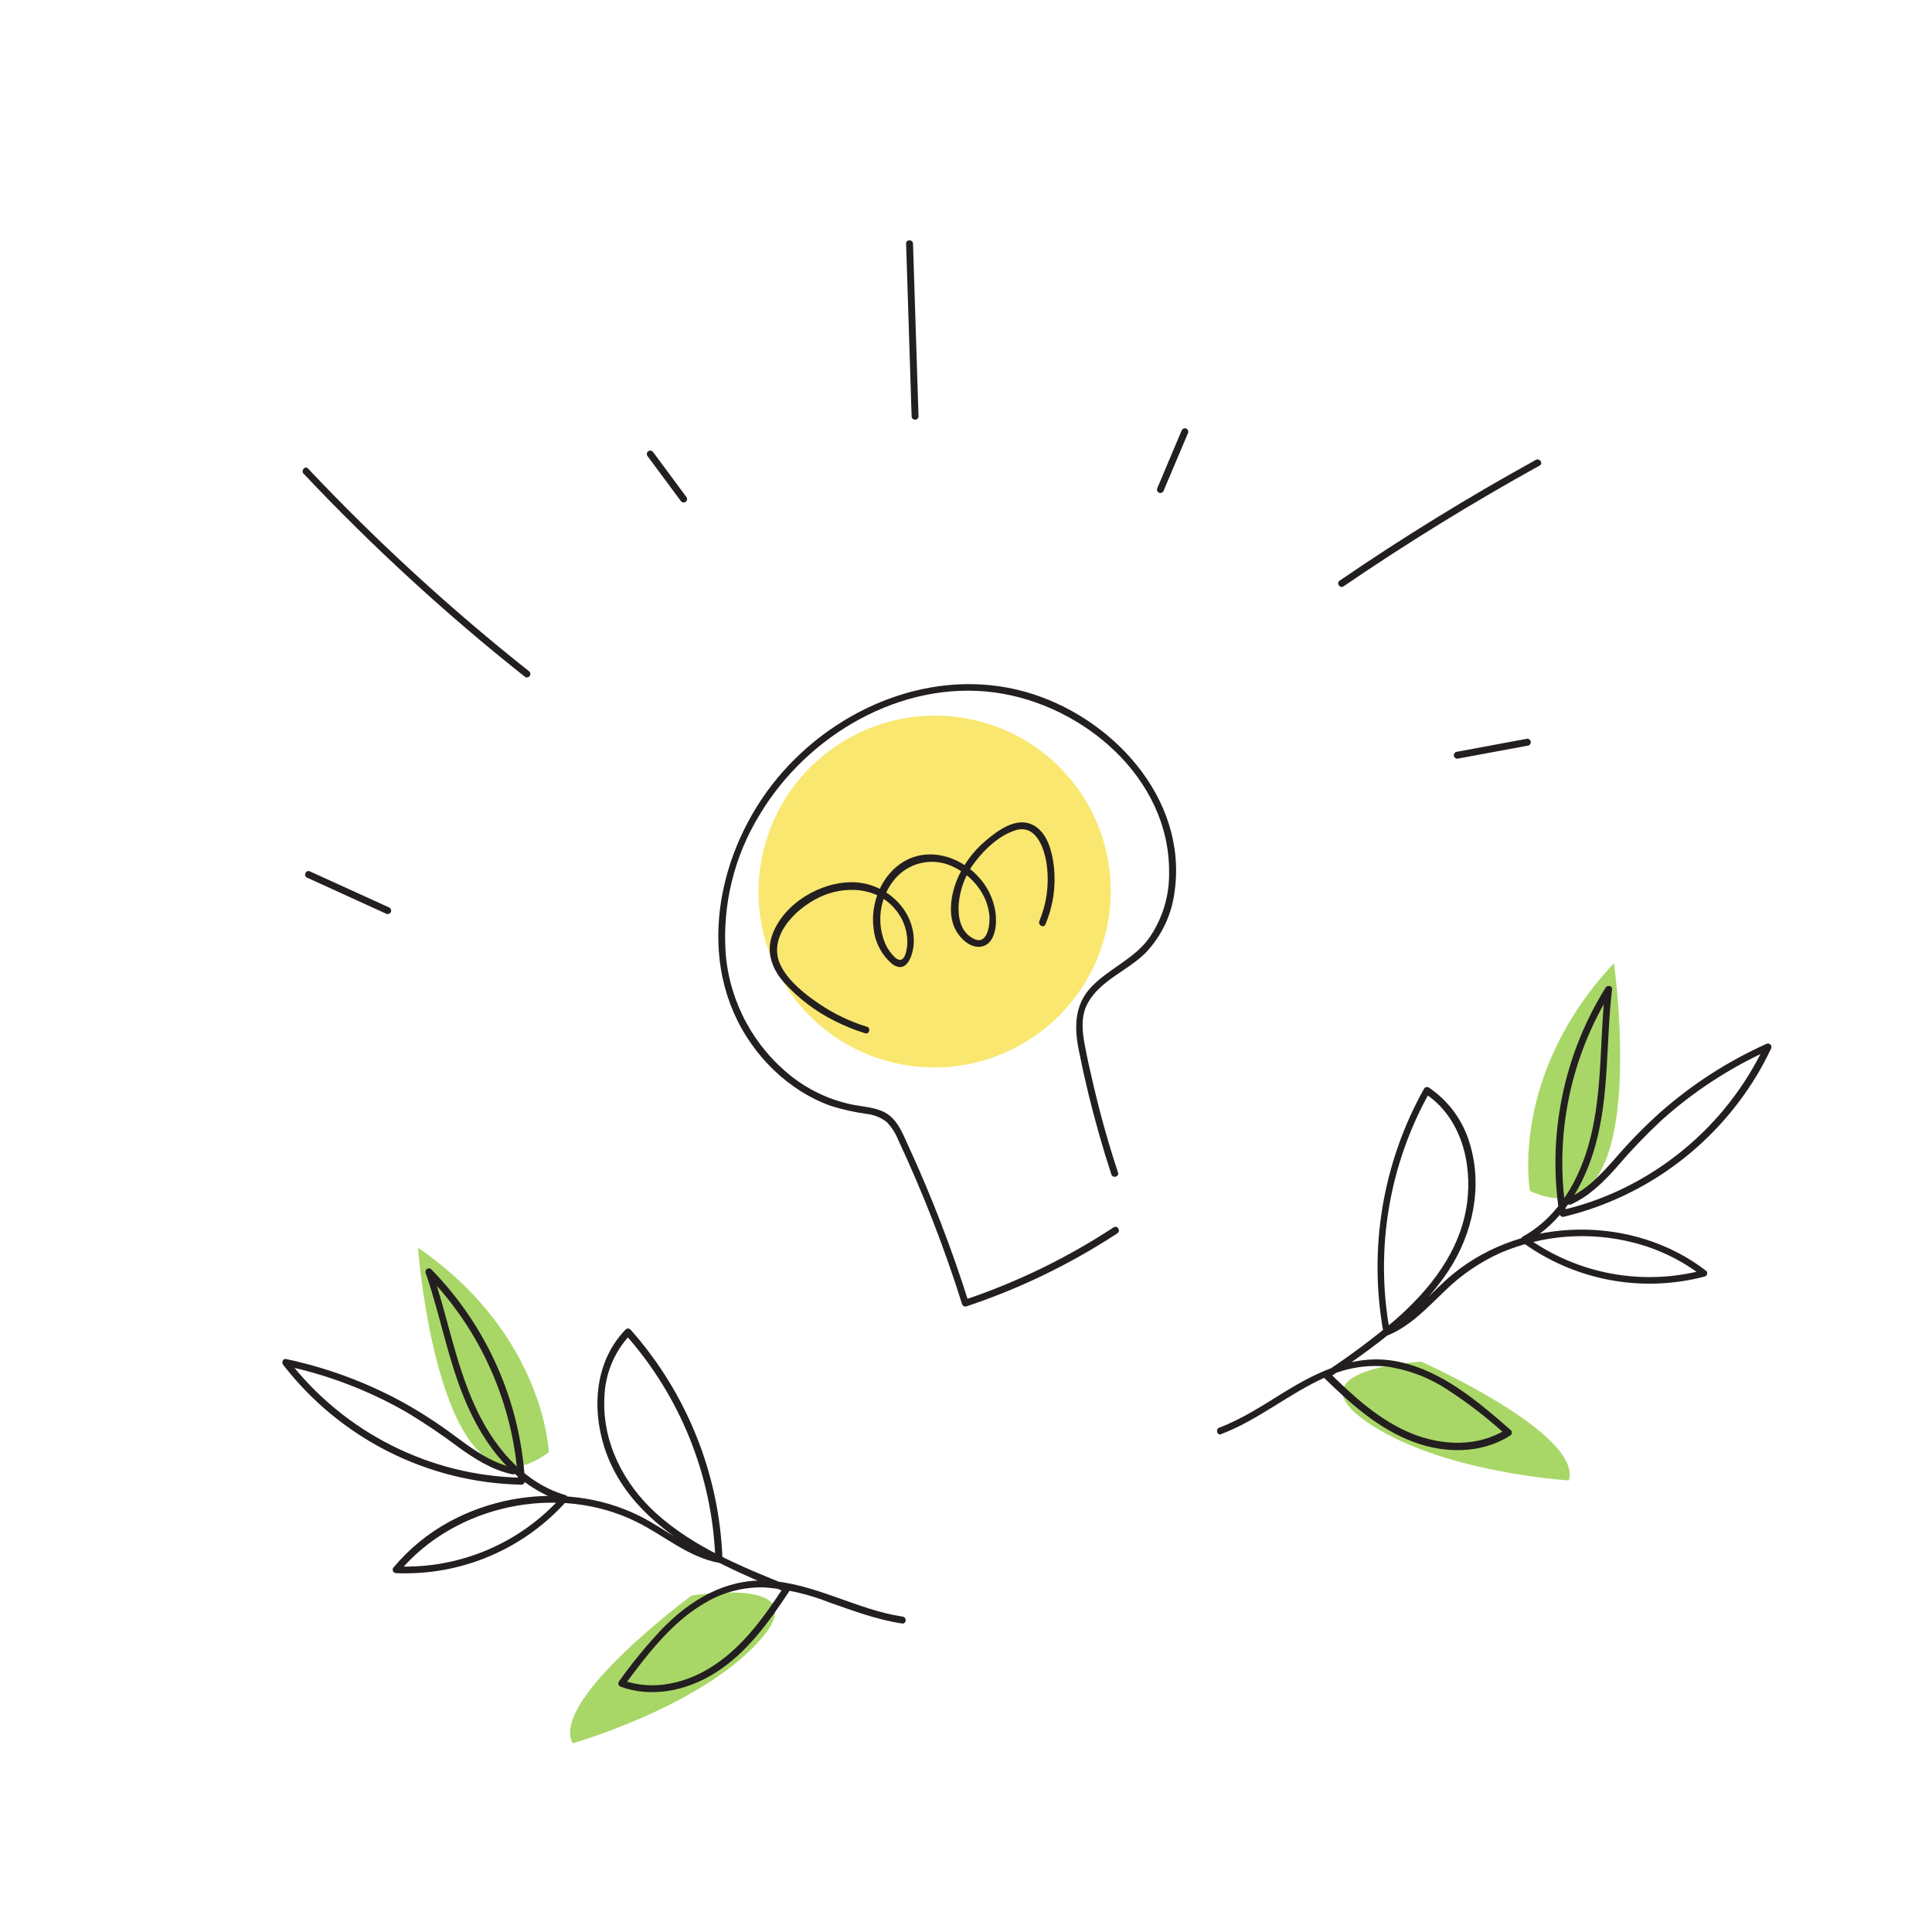
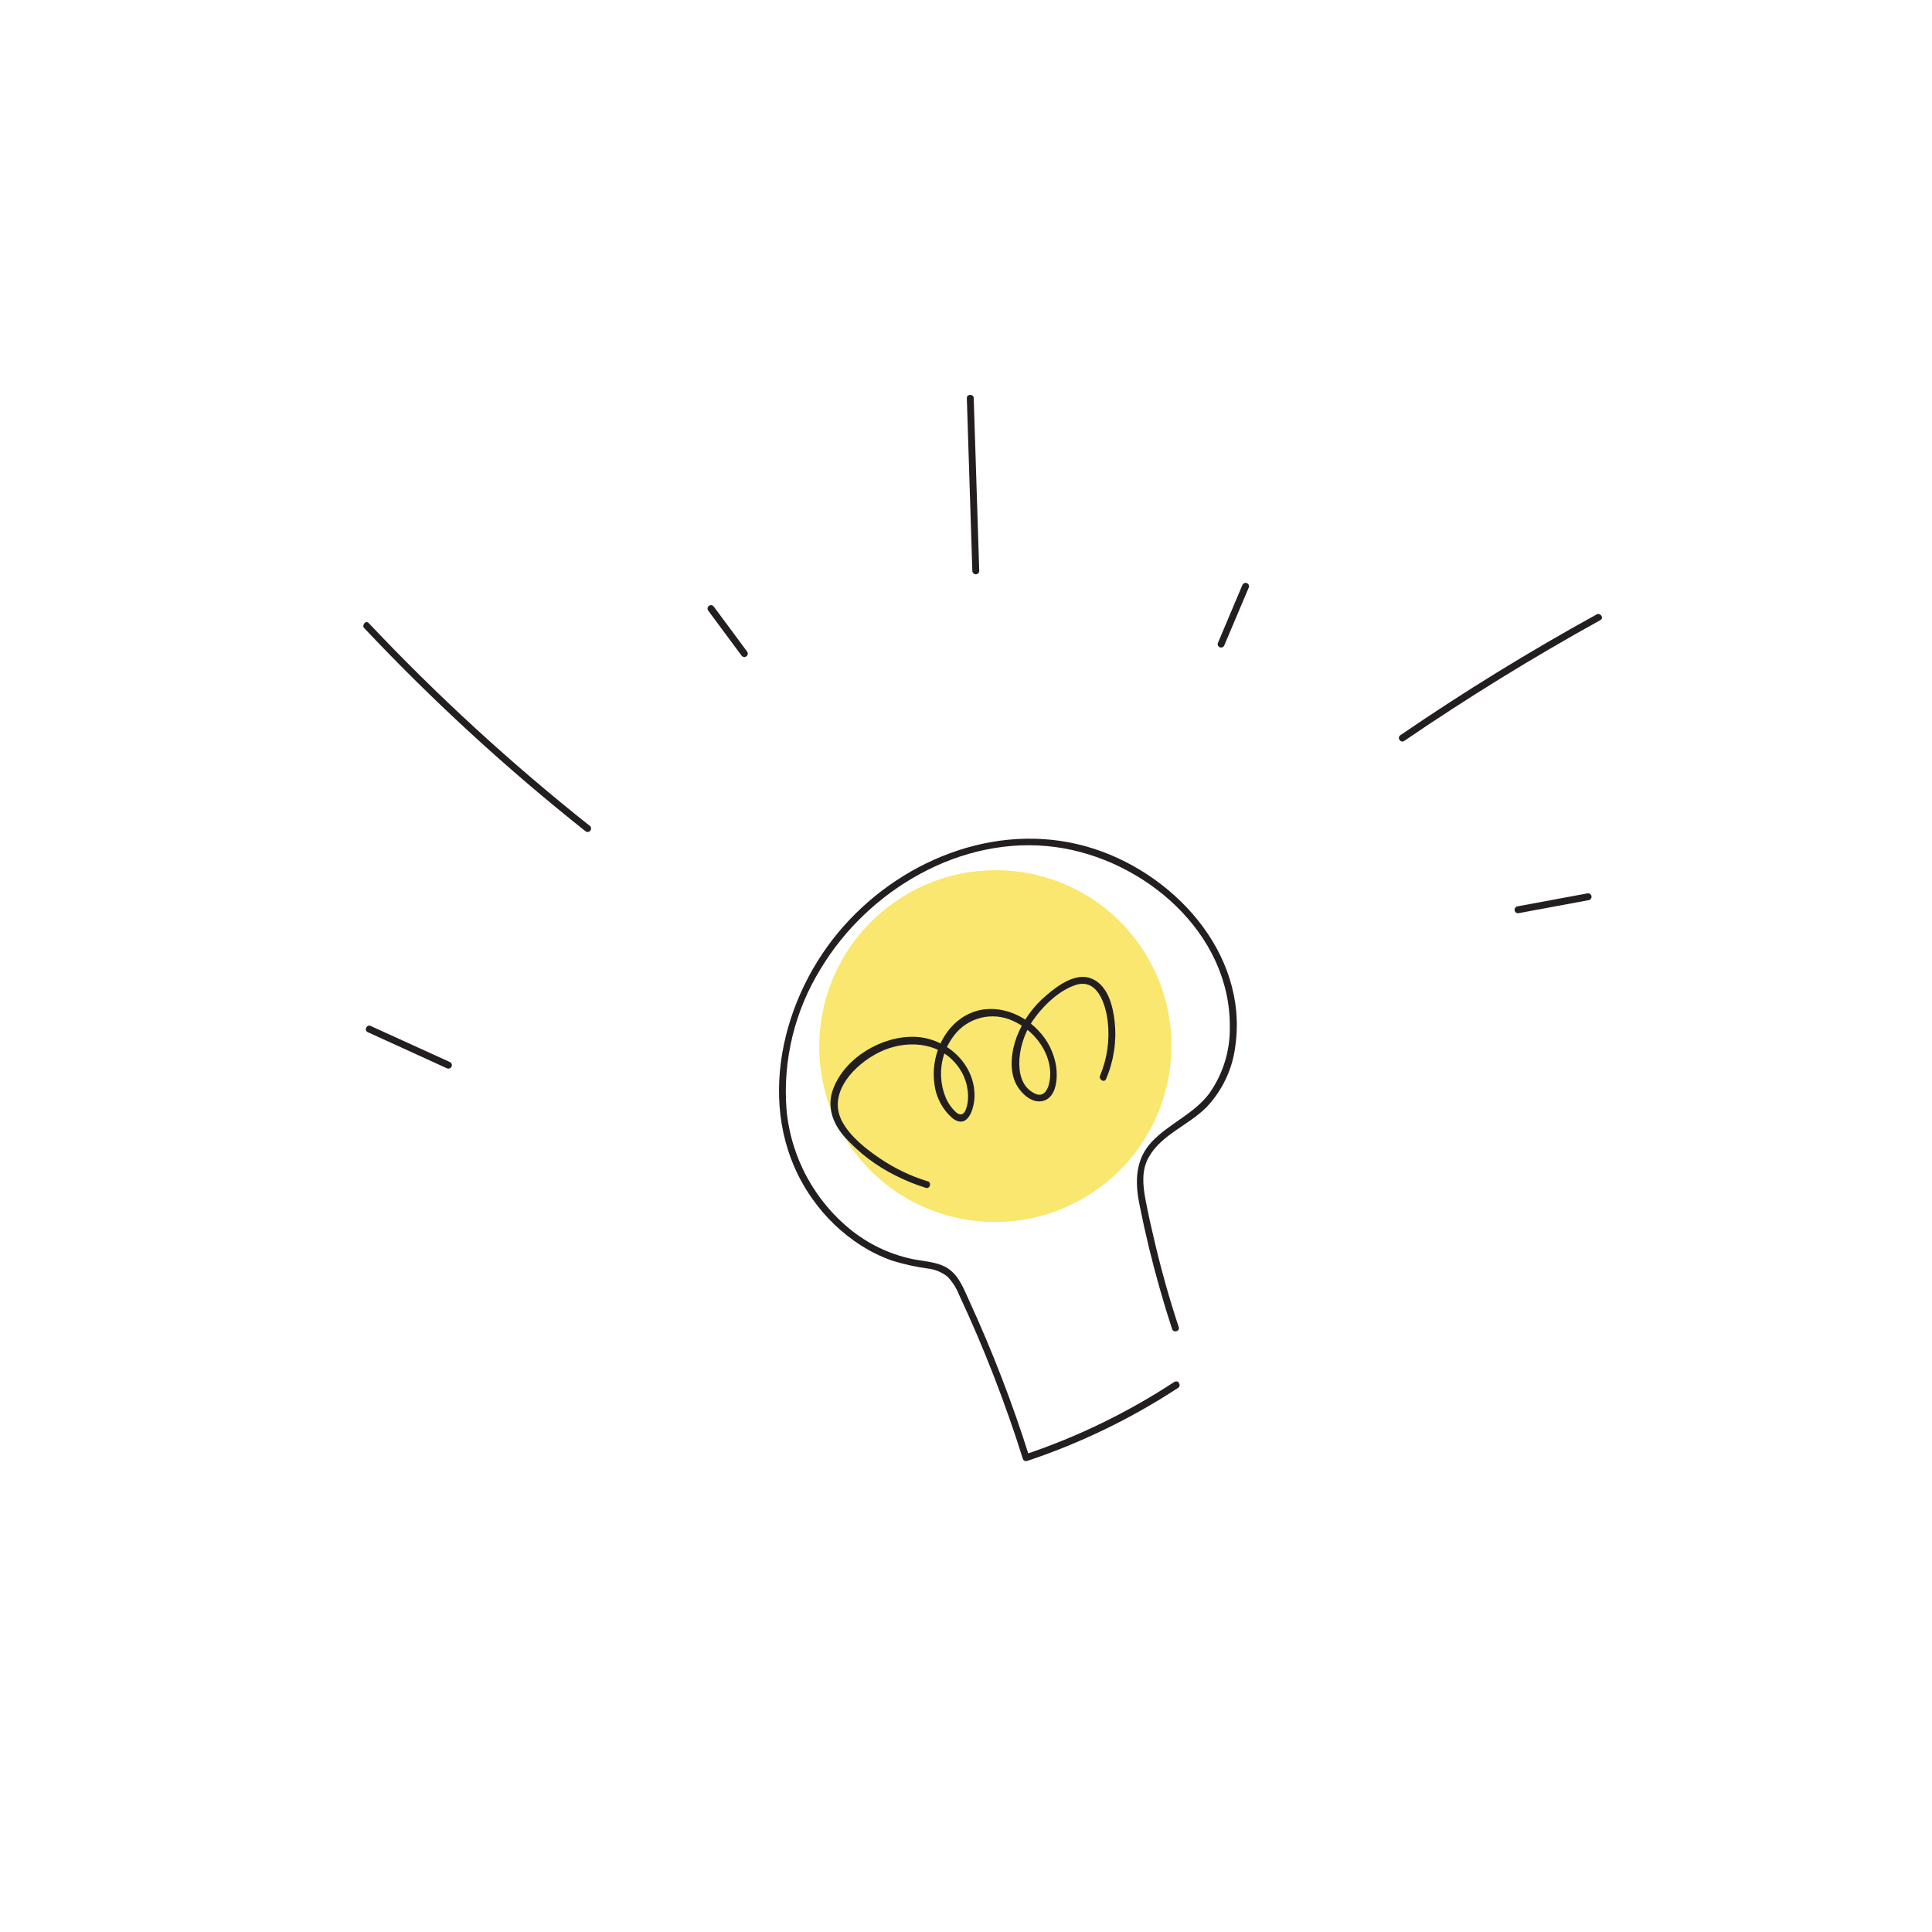
<svg xmlns="http://www.w3.org/2000/svg" width="350" height="350" viewBox="0 0 350 350">
-   <g id="Group_27" data-name="Group 27" transform="translate(-3778 497)">
-     <rect id="Rectangle_5" data-name="Rectangle 5" width="350" height="350" transform="translate(3778 -497)" fill="none" />
+   <g id="Group_66" data-name="Group 66" transform="translate(-3767 525)">
+     <rect id="Rectangle_5" data-name="Rectangle 5" width="350" height="350" transform="translate(3767 -525)" fill="none" />
    <g id="Group_17" data-name="Group 17" transform="translate(-450.348 -1910.871) rotate(30)">
      <ellipse id="Ellipse_12" data-name="Ellipse 12" cx="31.93" cy="31.84" rx="31.93" ry="31.84" transform="translate(4553.734 -819.294) rotate(-64.64)" fill="#f9e76f" />
      <path id="Path_21" data-name="Path 21" d="M180.84,93.86A117.181,117.181,0,0,1,164,118.76h.88a241.932,241.932,0,0,0-23.6-19.06c-1.76-1.24-3.58-2.77-5.78-3.08s-4.32.78-6.36,1.52a26.49,26.49,0,0,1-12.33,1.25A31.68,31.68,0,0,1,95.24,86.15a42.35,42.35,0,0,1-7.31-25c.26-16.72,9.95-33.9,25.79-40.42,15-6.16,35.29-2.43,43.7,12.48a20.27,20.27,0,0,1,2.76,12.32c-.57,4.55-3.54,8.24-4.61,12.63s1,8,3.89,11.22q5.13,5.85,10.72,11.25,2.7,2.63,5.51,5.14c.59.54,1.48-.35.88-.89q-6-5.35-11.46-11.16c-1.81-1.92-3.61-3.85-5.32-5.85s-3.26-4.17-3.32-6.85c-.11-4.72,3.35-8.7,4.52-13.12a19.56,19.56,0,0,0-1-12.24c-6.43-15.92-25.91-21.8-41.52-17.81-16.62,4.25-28.26,19.46-31.08,36-2.88,16.89,3.61,36.5,20,44.05a31.58,31.58,0,0,0,12,2.95,28,28,0,0,0,6.13-.43,40.419,40.419,0,0,0,6.36-2,7,7,0,0,1,3.81-.52,10,10,0,0,1,3.48,1.8c2.16,1.5,4.29,3.05,6.39,4.62q6.45,4.83,12.54,10.07,3,2.56,5.9,5.24a.63.63,0,0,0,.88,0,118.15,118.15,0,0,0,17.08-25.15c.36-.71-.72-1.35-1.08-.63Z" transform="translate(4473.842 -891.91)" fill="#231f20" />
      <path id="Path_22" data-name="Path 22" d="M124,84.74a32.52,32.52,0,0,1-9.69.73c-3-.22-6.42-.73-9-2.26-5.25-3.07-3.38-10.3-.56-14.43s8-6.93,13.09-5a9.08,9.08,0,0,1,5.08,4.56c.51,1.12,1.25,3.37-.77,3a7.58,7.58,0,0,1-2.79-1.26,11.36,11.36,0,0,1-4.48-10.49,8.77,8.77,0,0,1,8-7.75c3.89-.39,8.23,1.26,10.4,4.63,1,1.6,2.15,4.87-.82,4.81-2.48,0-4.13-1.95-5.16-4a14.38,14.38,0,0,1-1.3-8.2c.36-2.9,1.41-6.32,3.4-8.54,2.83-3.16,6.62.46,8.41,2.91a19.55,19.55,0,0,1,3.63,9.08c.1.79,1.35.8,1.25,0a20.81,20.81,0,0,0-3.8-9.71c-1.68-2.3-4.28-5.07-7.42-4.75s-4.78,4.07-5.71,6.69a18.47,18.47,0,0,0-.91,9.23c.45,2.68,1.73,5.84,4.08,7.41,1.58,1.06,4.35,1.79,5.88.26,1.8-1.8.16-5-1.1-6.59a12,12,0,0,0-6-4c-4.65-1.42-10.19-.16-12.8,4.21-2.51,4.21-1.63,9.92,1.35,13.64a9.61,9.61,0,0,0,5.94,3.68c3.45.42,2.45-3.61,1.4-5.47-2.88-5.14-9.7-6.56-14.72-3.9-5.24,2.78-9.11,9.59-8.11,15.56.56,3.36,3,5.44,6.11,6.5a31,31,0,0,0,11.52,1.46,35.15,35.15,0,0,0,5.87-.82c.79-.18.45-1.38-.33-1.21Z" transform="translate(4473.842 -891.91)" fill="#231f20" />
-     </g>
-     <g id="Group_19" data-name="Group 19" transform="translate(-1236 543)">
-       <path id="Path_39" data-name="Path 39" d="M817.33,67.67s-3.88-20.88,15.21-41.27C832.54,26.4,839.84,77.88,817.33,67.67Z" transform="translate(4473.842 -891.91)" fill="#a9d767" />
-       <path id="Path_40" data-name="Path 40" d="M797.61,98.58s29.24,13,26.77,21.52c0,0-23.73-1.41-36.94-10.83S797.61,98.58,797.61,98.58Z" transform="translate(4473.842 -891.91)" fill="#a9d767" />
-       <path id="Path_41" data-name="Path 41" d="M761.36,111.72c6.75-2.55,12.3-7.35,18.86-10.28a21.38,21.38,0,0,1,10.85-2,26.67,26.67,0,0,1,11.1,4.09,79.355,79.355,0,0,1,10.77,8.3l.12-1c-5.11,3.26-11.61,3-17.09.8-5.84-2.36-10.59-6.73-15-11.07l-.13,1c8-5.48,16.32-11.21,21.73-19.45,4.42-6.73,6.24-15.29,3.83-23.1A18.49,18.49,0,0,0,799,48.92a.64.64,0,0,0-.86.22A66.159,66.159,0,0,0,790.8,93.4a.62.62,0,0,0,.91.37c4.07-1.73,7.05-5,10.19-8a34.8,34.8,0,0,1,10.1-6.9A37.58,37.58,0,0,1,836,77a34.2,34.2,0,0,1,12.44,6l.27-1a38,38,0,0,1-32.08-6v1c6.65-3.65,10.61-10.55,12.57-17.68,2.53-9.16,1.88-18.83,3-28.19.08-.66-.86-.8-1.16-.32a60,60,0,0,0-8.4,40.9c.12.79,1.33.46,1.21-.33a58.69,58.69,0,0,1,8.27-39.94l-1.17-.31c-1,9-.46,18.28-2.72,27.13-1.81,7.09-5.59,14-12.19,17.66A.63.63,0,0,0,816,77a39.17,39.17,0,0,0,33,6.16.62.62,0,0,0,.28-1c-13.13-10.17-33-10-45.9.55-4.12,3.37-7.35,7.89-12.37,10l.92.37a64.8,64.8,0,0,1,7.22-43.29l-.85.22c6.49,4.26,8.6,12.47,7.63,19.84-1.15,8.69-6.75,15.74-13.2,21.33a135.118,135.118,0,0,1-12.57,9.35.63.63,0,0,0-.12,1c4.69,4.58,9.73,9.14,16,11.53,5.69,2.19,12.42,2.28,17.68-1.07a.63.63,0,0,0,.13-1c-5.89-5.16-12.38-10.69-20.24-12.37-7.68-1.65-14.46,1.59-20.85,5.52-3.78,2.33-7.52,4.81-11.7,6.39-.75.28-.42,1.49.33,1.2Z" transform="translate(4473.842 -891.91)" fill="#231f20" />
-       <path id="Path_42" data-name="Path 42" d="M823.45,72.34a56.12,56.12,0,0,0,31.73-20.83A54,54,0,0,0,861,41.88a.63.63,0,0,0-.86-.85,76.47,76.47,0,0,0-19.3,12.47,90.51,90.51,0,0,0-8,8.18c-2.52,2.87-5.15,5.71-8.68,7.33-.73.33-.1,1.41.63,1.08,3.37-1.54,6-4.18,8.4-6.92a102.006,102.006,0,0,1,7.88-8.23A76,76,0,0,1,860.73,42.1l-.85-.85A54.88,54.88,0,0,1,833.4,67.59a52.493,52.493,0,0,1-10.28,3.54C822.34,71.32,822.67,72.52,823.45,72.34Z" transform="translate(4473.842 -891.91)" fill="#231f20" />
    </g>
    <path id="Path_119" data-name="Path 119" d="M273.48,88.31l11.29,11.1a.63.63,0,0,0,.89-.88l-11.3-11.1c-.57-.57-1.46.32-.88.88Z" transform="translate(3546.434 -327.458) rotate(-20)" fill="#231f20" />
    <path id="Path_120" data-name="Path 120" d="M290.83,40.58a377.1,377.1,0,0,0,25.11,48.33.63.63,0,0,0,1.08-.63A377.105,377.105,0,0,1,291.91,40c-.32-.74-1.39-.1-1.08.63Z" transform="translate(3545.817 -349.868) rotate(-20)" fill="#231f20" />
    <path id="Path_121" data-name="Path 121" d="M336.26,57.33l2.89,9.73a.622.622,0,1,0,1.2-.33L337.46,57a.622.622,0,0,0-1.2.33Z" transform="translate(3559.706 -353.252) rotate(-20)" fill="#231f20" />
    <path id="Path_122" data-name="Path 122" d="M383.63,31.84l1,31.35a.63.63,0,0,0,1.25,0l-1-31.35c0-.8-1.28-.8-1.25,0Z" transform="translate(3558.52 -484.7)" fill="#231f20" />
    <path id="Path_123" data-name="Path 123" d="M428.52,57.75,424.1,68.22a.62.62,0,0,0,.44.77.64.64,0,0,0,.76-.44l4.43-10.47a.63.63,0,0,0-.44-.77.65.65,0,0,0-.77.44Z" transform="translate(3563.52 -476.7)" fill="#231f20" />
    <path id="Path_124" data-name="Path 124" d="M496.36,55q-16.25,13.09-31.17,27.7c-.58.57.31,1.45.88.89Q481,69,497.24,55.87c.63-.51-.26-1.39-.88-.89Z" transform="matrix(0.985, 0.174, -0.174, 0.985, 3576.864, -554.212)" fill="#231f20" />
    <path id="Path_125" data-name="Path 125" d="M479.52,103.19l11.25-6.63a.63.63,0,0,0-.63-1.08l-11.25,6.63a.63.63,0,0,0,.63,1.08Z" transform="translate(3626.733 -620.531) rotate(20)" fill="#231f20" />
-     <g id="Group_21" data-name="Group 21" transform="translate(-826.13 -664.494) rotate(20)">
-       <g id="Group_12" data-name="Group 12" transform="translate(24 -474)">
-         <path id="Path_31" data-name="Path 31" d="M69.31,161.82s-7.9-19.72-34.94-26.72C34.37,135.1,55.76,182.49,69.31,161.82Z" transform="translate(4473.842 -891.91)" fill="#a9d767" />
-         <path id="Path_32" data-name="Path 32" d="M102.5,177.37S84.79,204,91.41,209.88c0,0,19.3-13.9,25.41-28.93S102.5,177.37,102.5,177.37Z" transform="translate(4473.842 -891.91)" fill="#a9d767" />
-         <path id="Path_33" data-name="Path 33" d="M139.81,167.86c-8.39,1.72-17.25-.27-25.5,2.33-7.09,2.24-11.74,8-14.71,14.57a88.242,88.242,0,0,0-4.14,11.73.63.63,0,0,0,.6.79c6.07,0,11.53-3.45,15.18-8.12,4.22-5.38,6.1-12.15,7.65-18.7a.64.64,0,0,0-.6-.79c-9.05-.31-18.4-.66-26.9-4.1-7.37-3-13.63-8.78-16-16.52a17.25,17.25,0,0,1,.53-12.31L75,137a64.78,64.78,0,0,1,29.3,32.71l.44-.77c-5.41.87-10.65-1.29-16-1.9a34.61,34.61,0,0,0-11.83.72,38.83,38.83,0,0,0-20.18,12A35.1,35.1,0,0,0,50,191.1a.63.63,0,0,0,.77.77,39.18,39.18,0,0,0,24.67-23,.62.62,0,0,0-.6-.79c-8.14.51-15.55-4-21.06-9.66-6-6.13-10.25-13.66-15.62-20.3l-.76,1a58.8,58.8,0,0,1,28.45,29.46c.32.73,1.4.1,1.08-.63A59.85,59.85,0,0,0,38.07,138a.63.63,0,0,0-.76,1c5.62,6.94,10,14.9,16.49,21.16,5.62,5.45,13,9.66,21.08,9.16l-.6-.79a37.89,37.89,0,0,1-23.8,22.15l.77.77c5.39-14.92,21.62-25,37.38-23.21,5.53.61,10.84,2.78,16.47,1.87a.63.63,0,0,0,.44-.77,66.19,66.19,0,0,0-29.88-33.45.63.63,0,0,0-.85.23c-3.27,7.24-1,15.4,3.69,21.46,5.65,7.26,14.38,10.64,23.24,12.06a132.76,132.76,0,0,0,16.55,1.29l-.61-.79c-1.46,6.16-3.17,12.48-7,17.66-3.41,4.68-8.72,8.26-14.66,8.24l.6.79c2-6.69,4.15-13.79,8.75-19.2a20,20,0,0,1,9-6.16,40,40,0,0,1,12-1.47c4.58-.06,9.19,0,13.7-.92.79-.17.46-1.37-.33-1.21Z" transform="translate(4473.842 -891.91)" fill="#231f20" />
-         <path id="Path_34" data-name="Path 34" d="M66.28,167.83a54.76,54.76,0,0,1-47-5.54l-.15,1.14a75.49,75.49,0,0,1,23.53.39,108.374,108.374,0,0,1,10.93,2.72c3.56,1,7.14,1.8,10.85,1.3.8-.1.46-1.31-.33-1.2-4,.54-7.95-.64-11.77-1.77a83.858,83.858,0,0,0-11.21-2.56,77.711,77.711,0,0,0-22.33-.08c-.57.08-.56.88-.15,1.14a56,56,0,0,0,48,5.67c.75-.26.43-1.47-.34-1.21Z" transform="translate(4473.842 -891.91)" fill="#231f20" />
-       </g>
-     </g>
  </g>
</svg>
